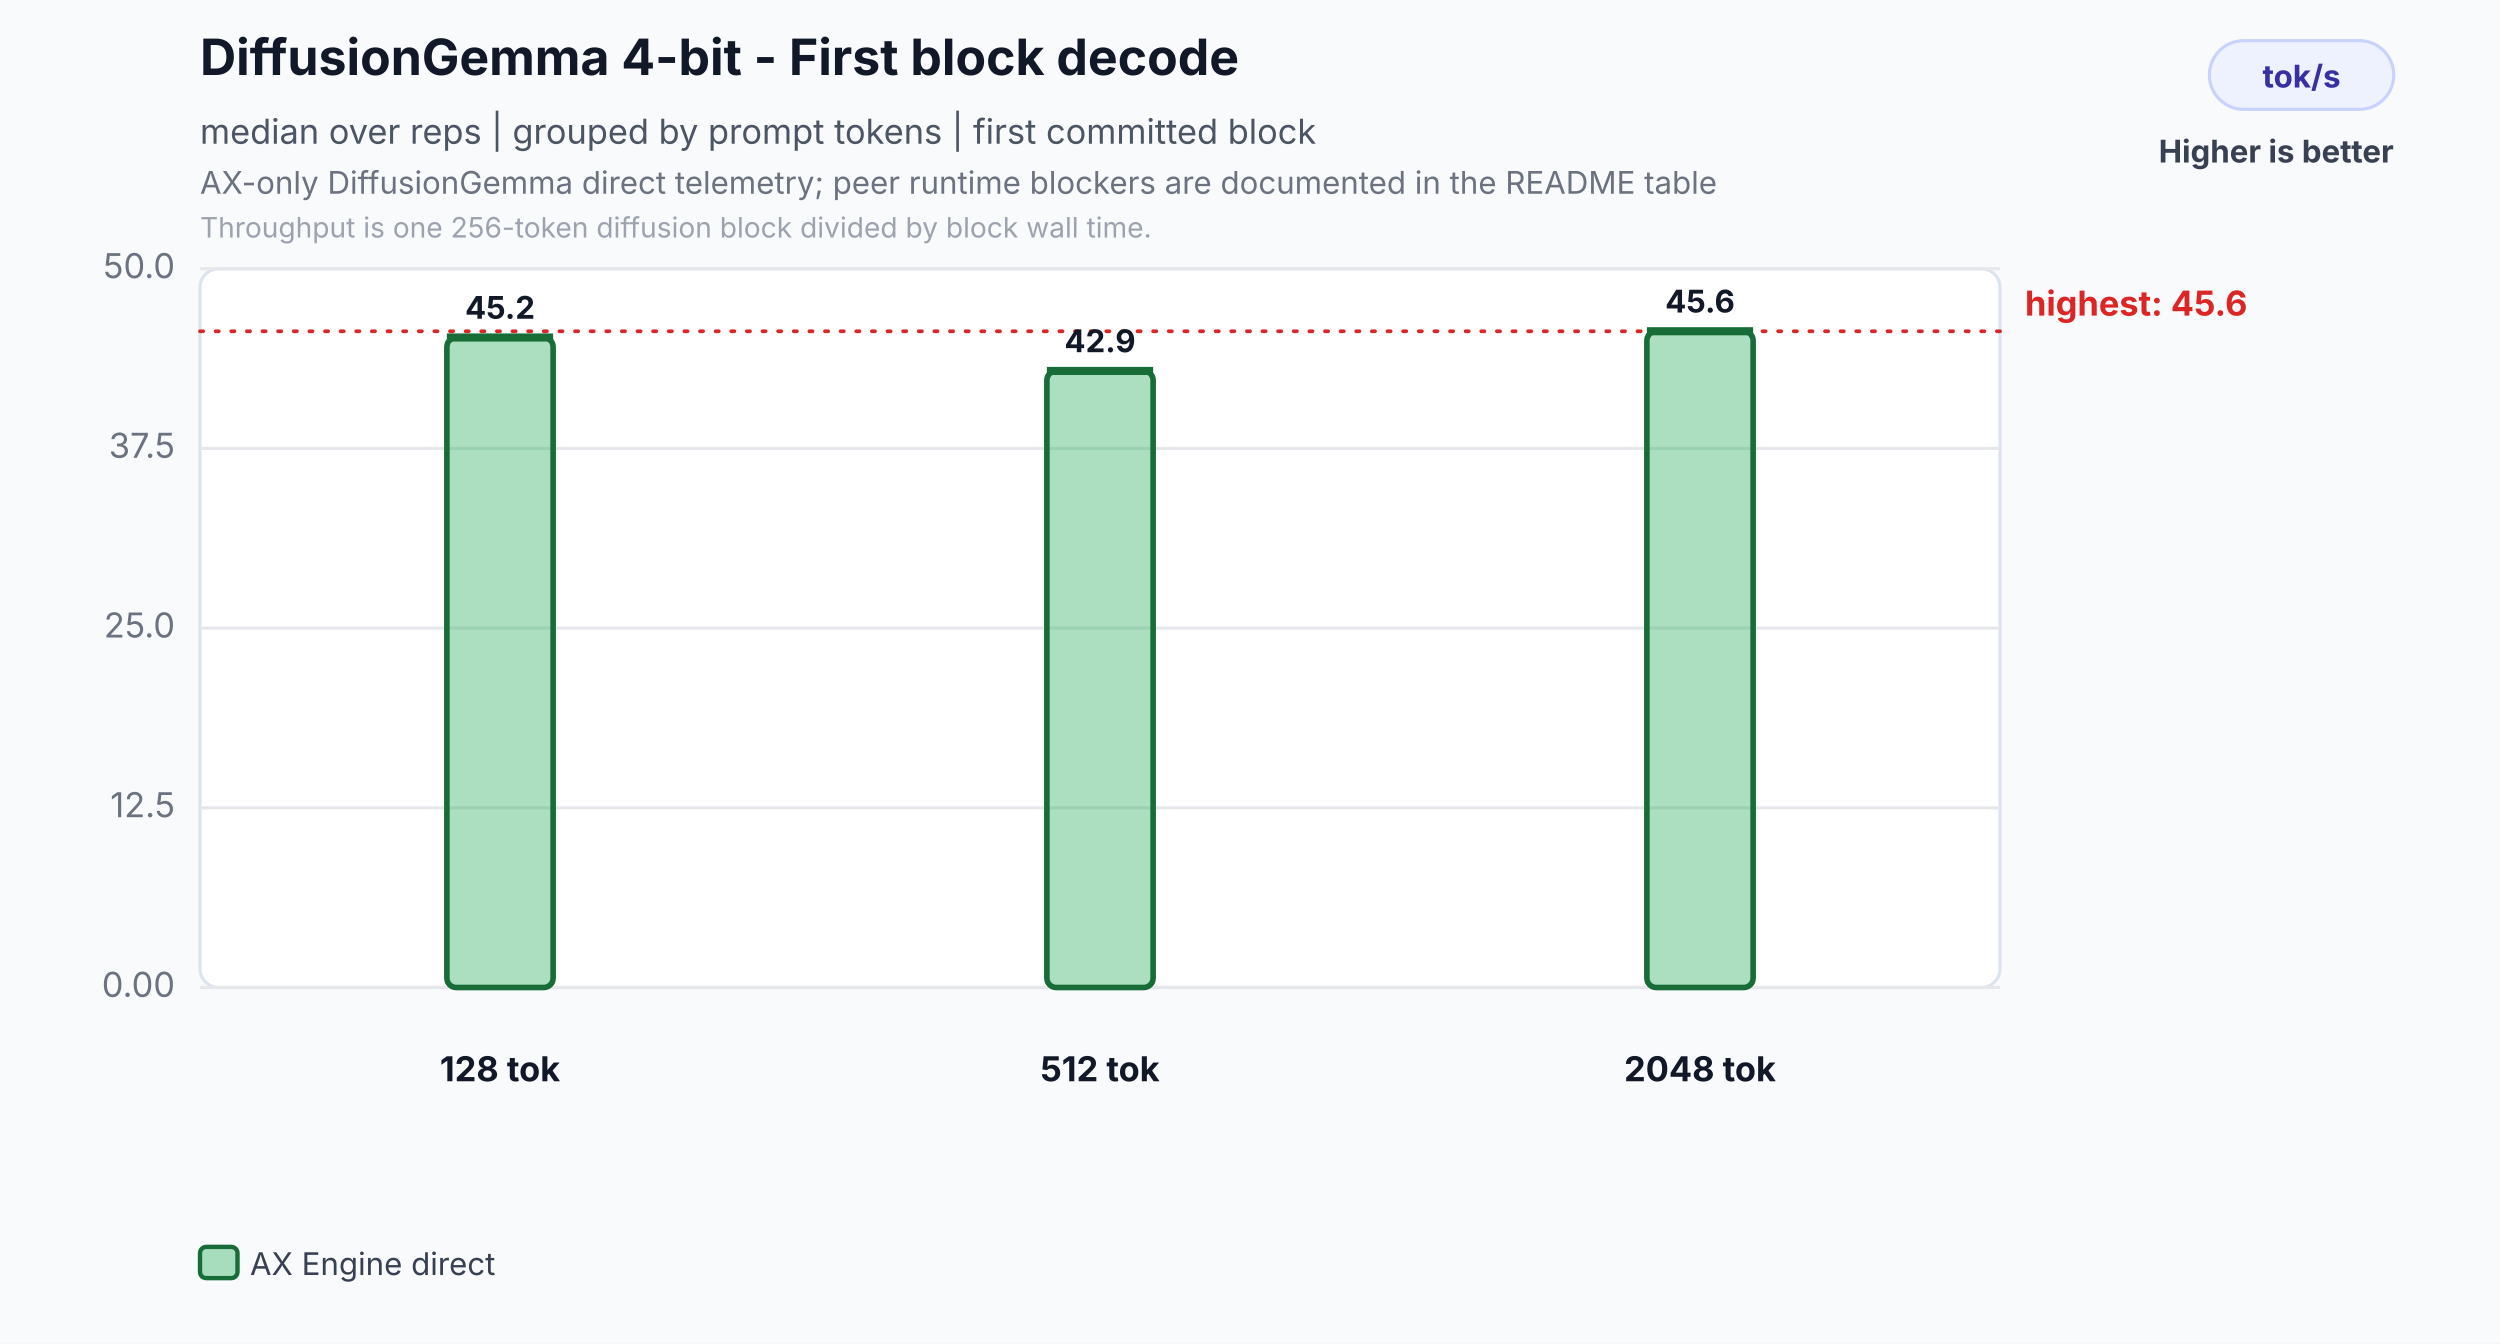
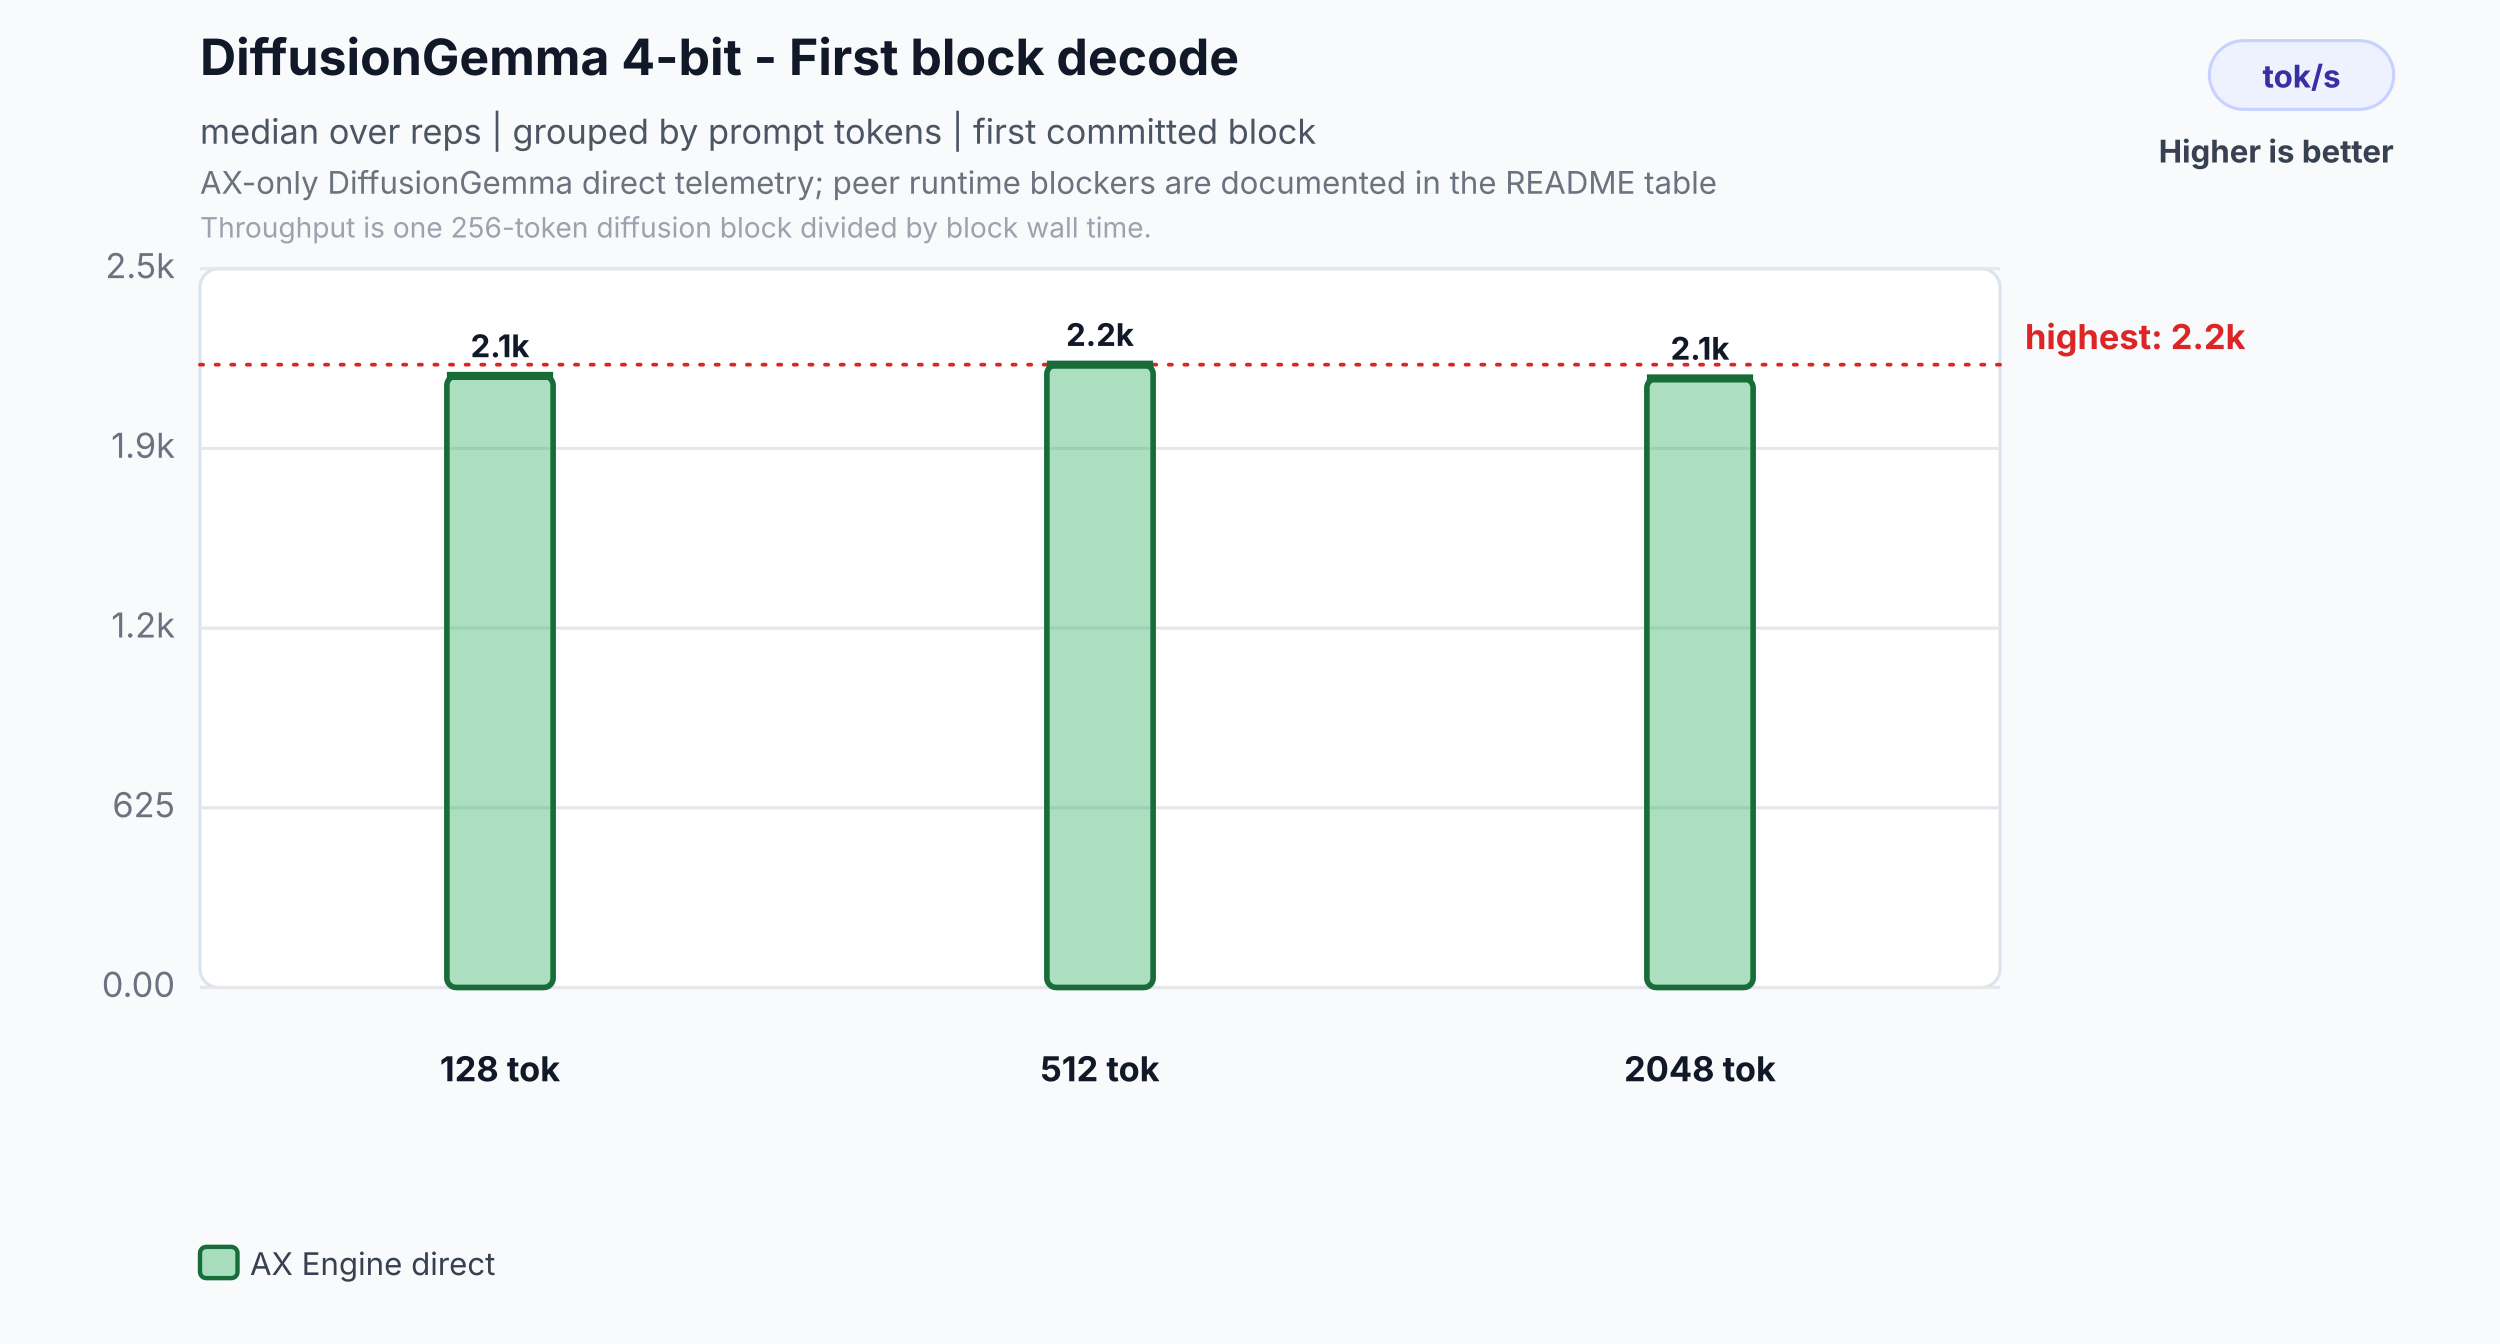
<svg xmlns="http://www.w3.org/2000/svg" width="800" height="430" viewBox="0 0 800 430" role="img" aria-labelledby="title desc">
  <rect width="800" height="430" fill="#f8fafc" />
  <text id="title" x="64" y="24" font-family="Inter,Segoe UI,Arial,sans-serif" font-size="16" font-weight="700" fill="#111827">DiffusionGemma 4-bit - First block decode</text>
  <text x="64" y="46" font-family="Inter,Segoe UI,Arial,sans-serif" font-size="11" fill="#4b5563">median over reps | grouped by prompt tokens | first committed block</text>
  <text id="desc" x="64" y="62" font-family="Inter,Segoe UI,Arial,sans-serif" font-size="10" fill="#6b7280">AX-only DiffusionGemma direct telemetry; peer runtime blockers are documented in the README table</text>
  <text x="64" y="76" font-family="Inter,Segoe UI,Arial,sans-serif" font-size="9" fill="#9ca3af">Throughput is one 256-token diffusion block divided by block wall time.</text>
  <rect x="707" y="13" width="59" height="22" rx="11" fill="#eef2ff" stroke="#c7d2fe" />
  <text x="736.5" y="28" text-anchor="middle" font-family="Inter,Segoe UI,Arial,sans-serif" font-size="10" font-weight="700" fill="#3730a3">tok/s</text>
  <text x="766" y="52" text-anchor="end" font-family="Inter,Segoe UI,Arial,sans-serif" font-size="10" font-weight="700" fill="#374151">Higher is better</text>
  <rect x="64" y="86" width="576" height="230" rx="6" fill="#ffffff" stroke="#dbe3ef" />
  <line x1="64" y1="316.0" x2="640" y2="316.0" stroke="#e5e7eb" stroke-width="1" />
  <text x="56" y="319.0" text-anchor="end" font-family="Inter,Segoe UI,Arial,sans-serif" font-size="11" fill="#6b7280">0.00</text>
  <line x1="64" y1="258.5" x2="640" y2="258.5" stroke="#e5e7eb" stroke-width="1" />
-   <text x="56" y="261.5" text-anchor="end" font-family="Inter,Segoe UI,Arial,sans-serif" font-size="11" fill="#6b7280">12.5</text>
+   <text x="56" y="261.5" text-anchor="end" font-family="Inter,Segoe UI,Arial,sans-serif" font-size="11" fill="#6b7280">625</text>
  <line x1="64" y1="201.0" x2="640" y2="201.0" stroke="#e5e7eb" stroke-width="1" />
-   <text x="56" y="204.0" text-anchor="end" font-family="Inter,Segoe UI,Arial,sans-serif" font-size="11" fill="#6b7280">25.0</text>
+   <text x="56" y="204.0" text-anchor="end" font-family="Inter,Segoe UI,Arial,sans-serif" font-size="11" fill="#6b7280">1.2k</text>
  <line x1="64" y1="143.5" x2="640" y2="143.5" stroke="#e5e7eb" stroke-width="1" />
-   <text x="56" y="146.5" text-anchor="end" font-family="Inter,Segoe UI,Arial,sans-serif" font-size="11" fill="#6b7280">37.5</text>
+   <text x="56" y="146.5" text-anchor="end" font-family="Inter,Segoe UI,Arial,sans-serif" font-size="11" fill="#6b7280">1.9k</text>
  <line x1="64" y1="86.0" x2="640" y2="86.0" stroke="#e5e7eb" stroke-width="1" />
-   <text x="56" y="89.0" text-anchor="end" font-family="Inter,Segoe UI,Arial,sans-serif" font-size="11" fill="#6b7280">50.0</text>
-   <line x1="64" y1="106.0" x2="640" y2="106.0" stroke="#dc2626" stroke-width="1.2" stroke-dasharray="1 4" stroke-linecap="round" />
-   <text x="648" y="101.0" text-anchor="start" font-family="Inter,Segoe UI,Arial,sans-serif" font-size="11" font-weight="700" fill="#dc2626">highest: 45.6</text>
-   <rect x="143.0" y="108.0" width="34.0" height="208.0" rx="3" fill="#2eaf5f" fill-opacity="0.40" stroke="#176c37" stroke-width="1.8" />
-   <line x1="143.0" y1="108.0" x2="177.0" y2="108.0" stroke="#176c37" stroke-width="2.6" />
-   <text x="160.0" y="102.0" text-anchor="middle" font-family="Inter,Segoe UI,Arial,sans-serif" font-size="10" font-weight="700" fill="#111827">45.2</text>
+   <text x="56" y="89.0" text-anchor="end" font-family="Inter,Segoe UI,Arial,sans-serif" font-size="11" fill="#6b7280">2.5k</text>
+   <line x1="64" y1="116.7" x2="640" y2="116.7" stroke="#dc2626" stroke-width="1.2" stroke-dasharray="1 4" stroke-linecap="round" />
+   <text x="648" y="111.7" text-anchor="start" font-family="Inter,Segoe UI,Arial,sans-serif" font-size="11" font-weight="700" fill="#dc2626">highest: 2.2k</text>
+   <rect x="143.0" y="120.3" width="34.0" height="195.7" rx="3" fill="#2eaf5f" fill-opacity="0.40" stroke="#176c37" stroke-width="1.8" />
+   <line x1="143.0" y1="120.3" x2="177.0" y2="120.3" stroke="#176c37" stroke-width="2.6" />
+   <text x="160.0" y="114.3" text-anchor="middle" font-family="Inter,Segoe UI,Arial,sans-serif" font-size="10" font-weight="700" fill="#111827">2.1k</text>
  <text x="160.0" y="346" text-anchor="middle" font-family="Inter,Segoe UI,Arial,sans-serif" font-size="11" font-weight="700" fill="#111827">128 tok</text>
-   <rect x="335.0" y="118.7" width="34.0" height="197.3" rx="3" fill="#2eaf5f" fill-opacity="0.40" stroke="#176c37" stroke-width="1.8" />
-   <line x1="335.0" y1="118.7" x2="369.0" y2="118.7" stroke="#176c37" stroke-width="2.6" />
-   <text x="352.0" y="112.7" text-anchor="middle" font-family="Inter,Segoe UI,Arial,sans-serif" font-size="10" font-weight="700" fill="#111827">42.9</text>
+   <rect x="335.0" y="116.7" width="34.0" height="199.3" rx="3" fill="#2eaf5f" fill-opacity="0.40" stroke="#176c37" stroke-width="1.8" />
+   <line x1="335.0" y1="116.7" x2="369.0" y2="116.7" stroke="#176c37" stroke-width="2.6" />
+   <text x="352.0" y="110.7" text-anchor="middle" font-family="Inter,Segoe UI,Arial,sans-serif" font-size="10" font-weight="700" fill="#111827">2.2k</text>
  <text x="352.0" y="346" text-anchor="middle" font-family="Inter,Segoe UI,Arial,sans-serif" font-size="11" font-weight="700" fill="#111827">512 tok</text>
-   <rect x="527.0" y="106.0" width="34.0" height="210.0" rx="3" fill="#2eaf5f" fill-opacity="0.40" stroke="#176c37" stroke-width="1.8" />
-   <line x1="527.0" y1="106.0" x2="561.0" y2="106.0" stroke="#176c37" stroke-width="2.6" />
-   <text x="544.0" y="100.0" text-anchor="middle" font-family="Inter,Segoe UI,Arial,sans-serif" font-size="10" font-weight="700" fill="#111827">45.6</text>
+   <rect x="527.0" y="121.1" width="34.0" height="194.9" rx="3" fill="#2eaf5f" fill-opacity="0.40" stroke="#176c37" stroke-width="1.8" />
+   <line x1="527.0" y1="121.1" x2="561.0" y2="121.1" stroke="#176c37" stroke-width="2.6" />
+   <text x="544.0" y="115.1" text-anchor="middle" font-family="Inter,Segoe UI,Arial,sans-serif" font-size="10" font-weight="700" fill="#111827">2.1k</text>
  <text x="544.0" y="346" text-anchor="middle" font-family="Inter,Segoe UI,Arial,sans-serif" font-size="11" font-weight="700" fill="#111827">2048 tok</text>
  <rect x="64.0" y="399" width="12" height="10" rx="2" fill="#2eaf5f" fill-opacity="0.40" stroke="#176c37" stroke-width="1.4" />
  <text x="80.0" y="408" font-family="Inter,Segoe UI,Arial,sans-serif" font-size="10" fill="#374151">AX Engine direct</text>
</svg>
